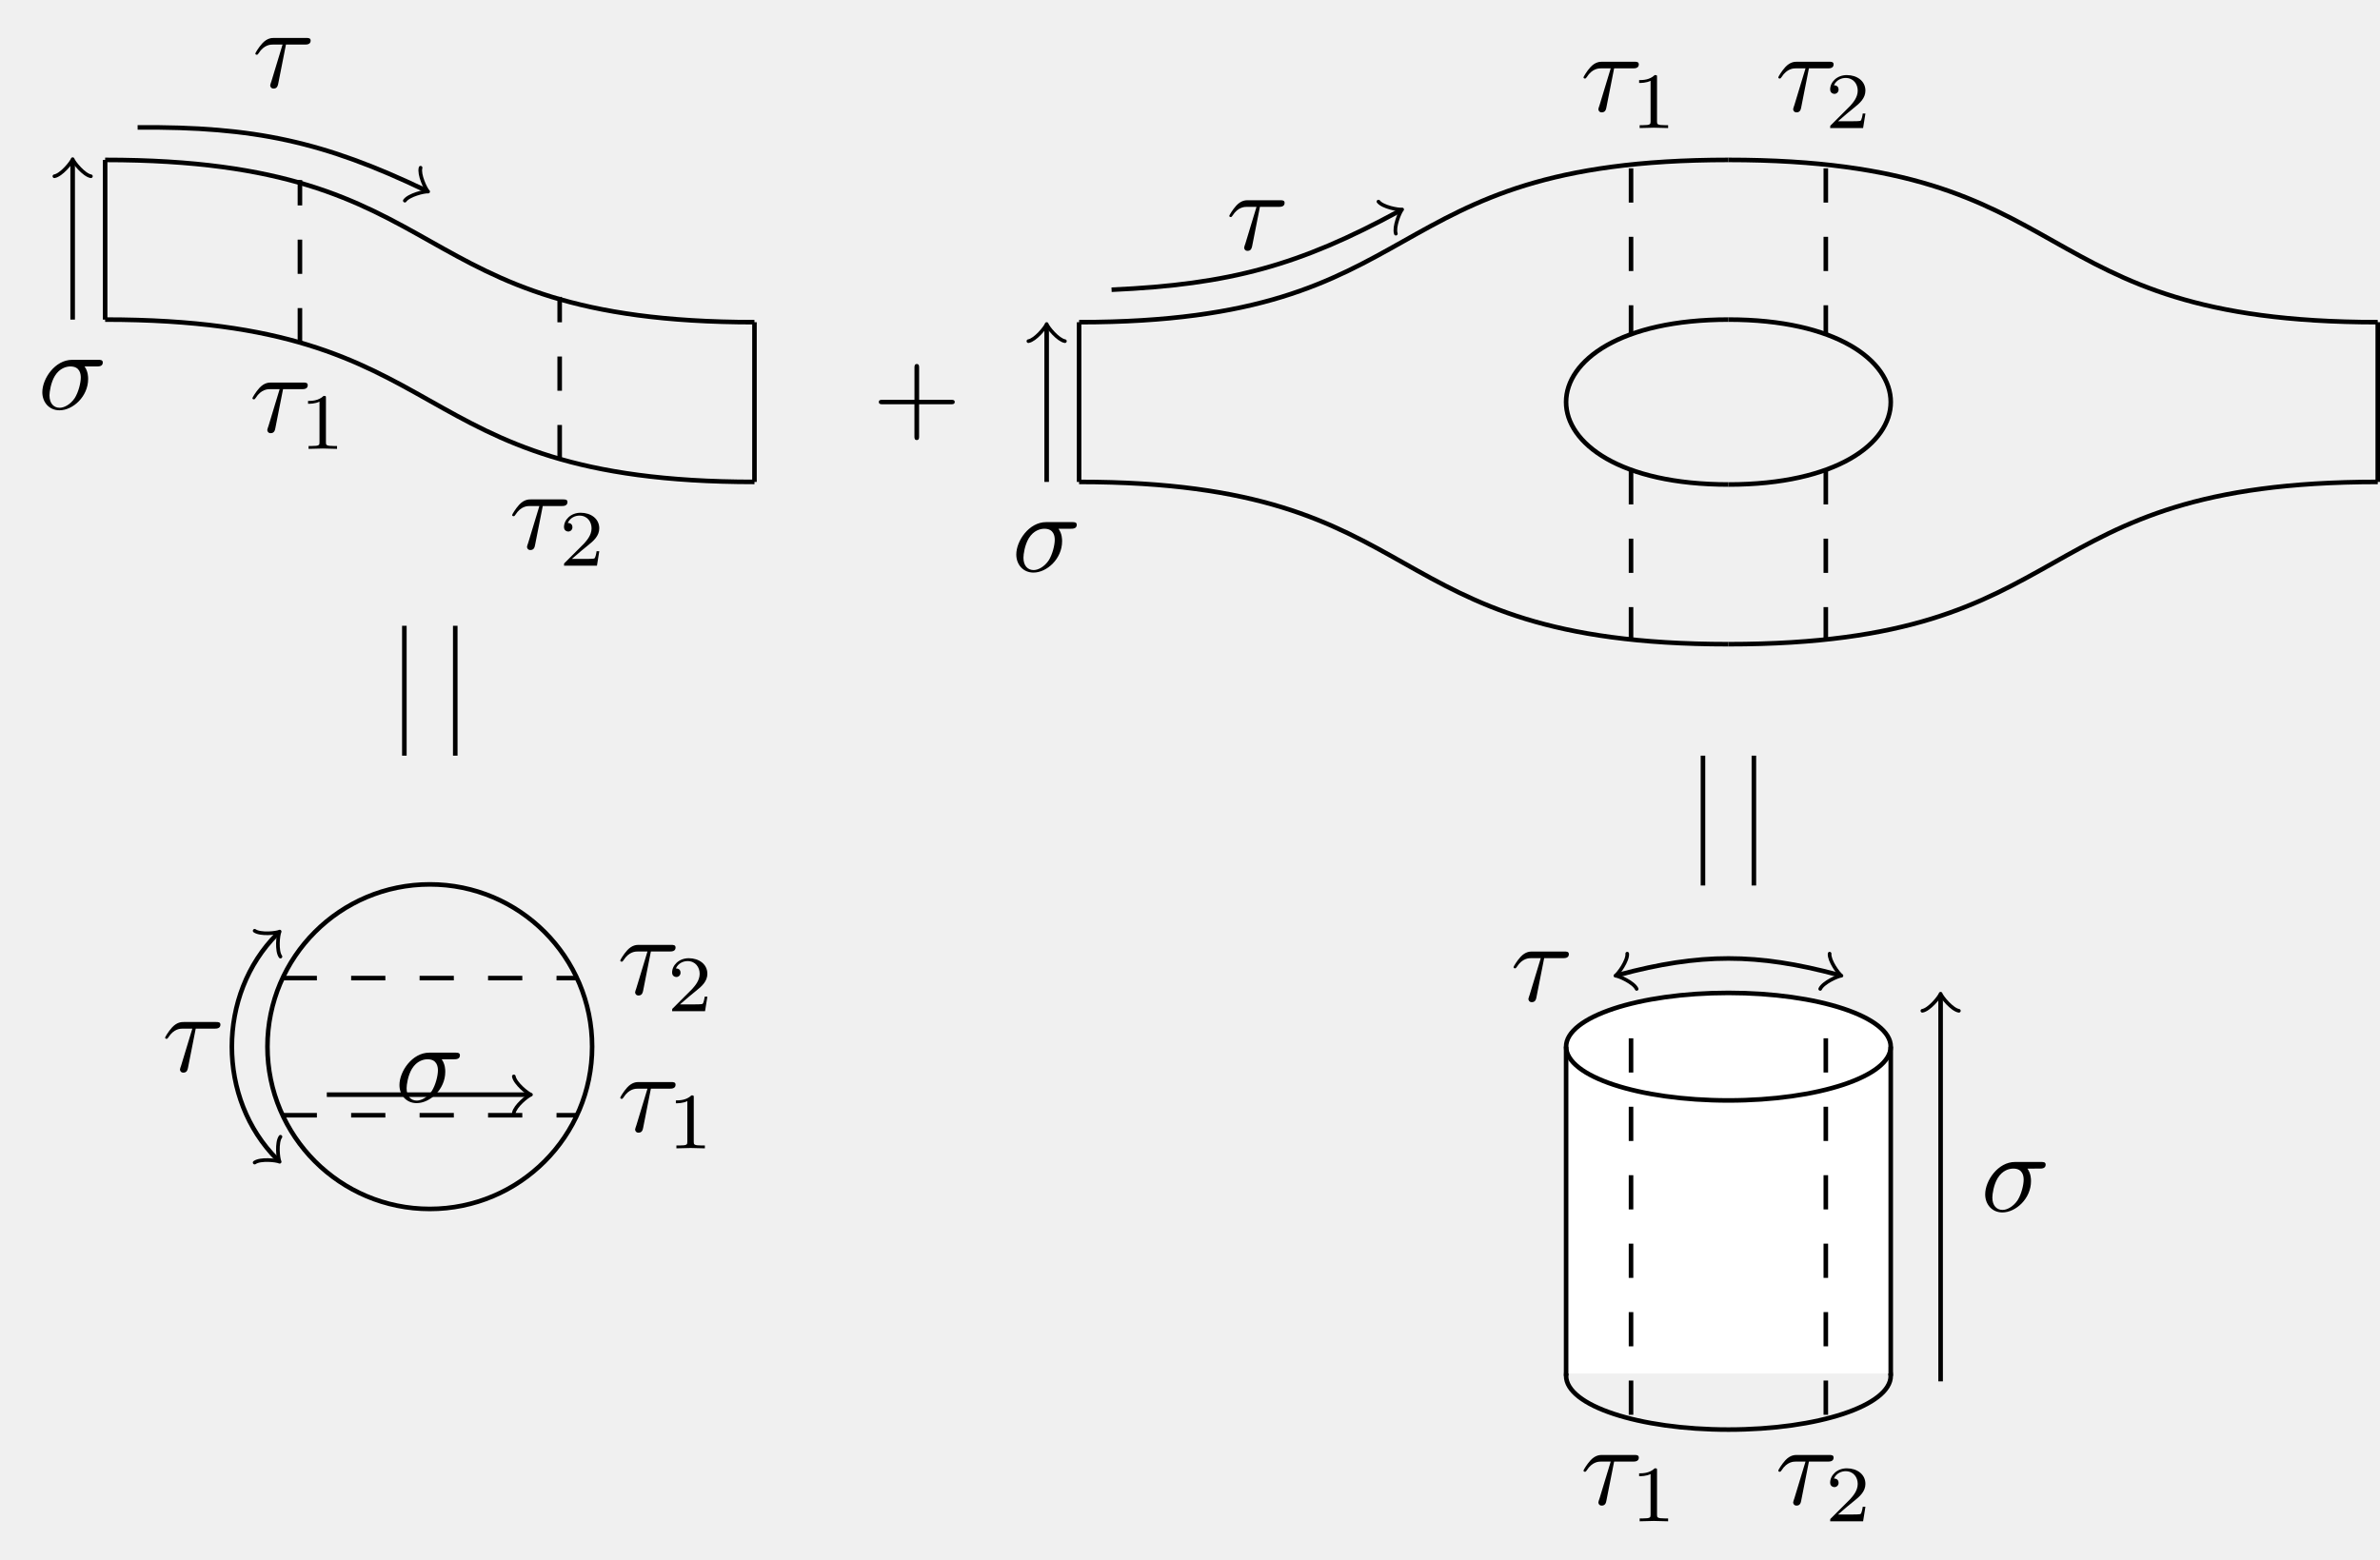
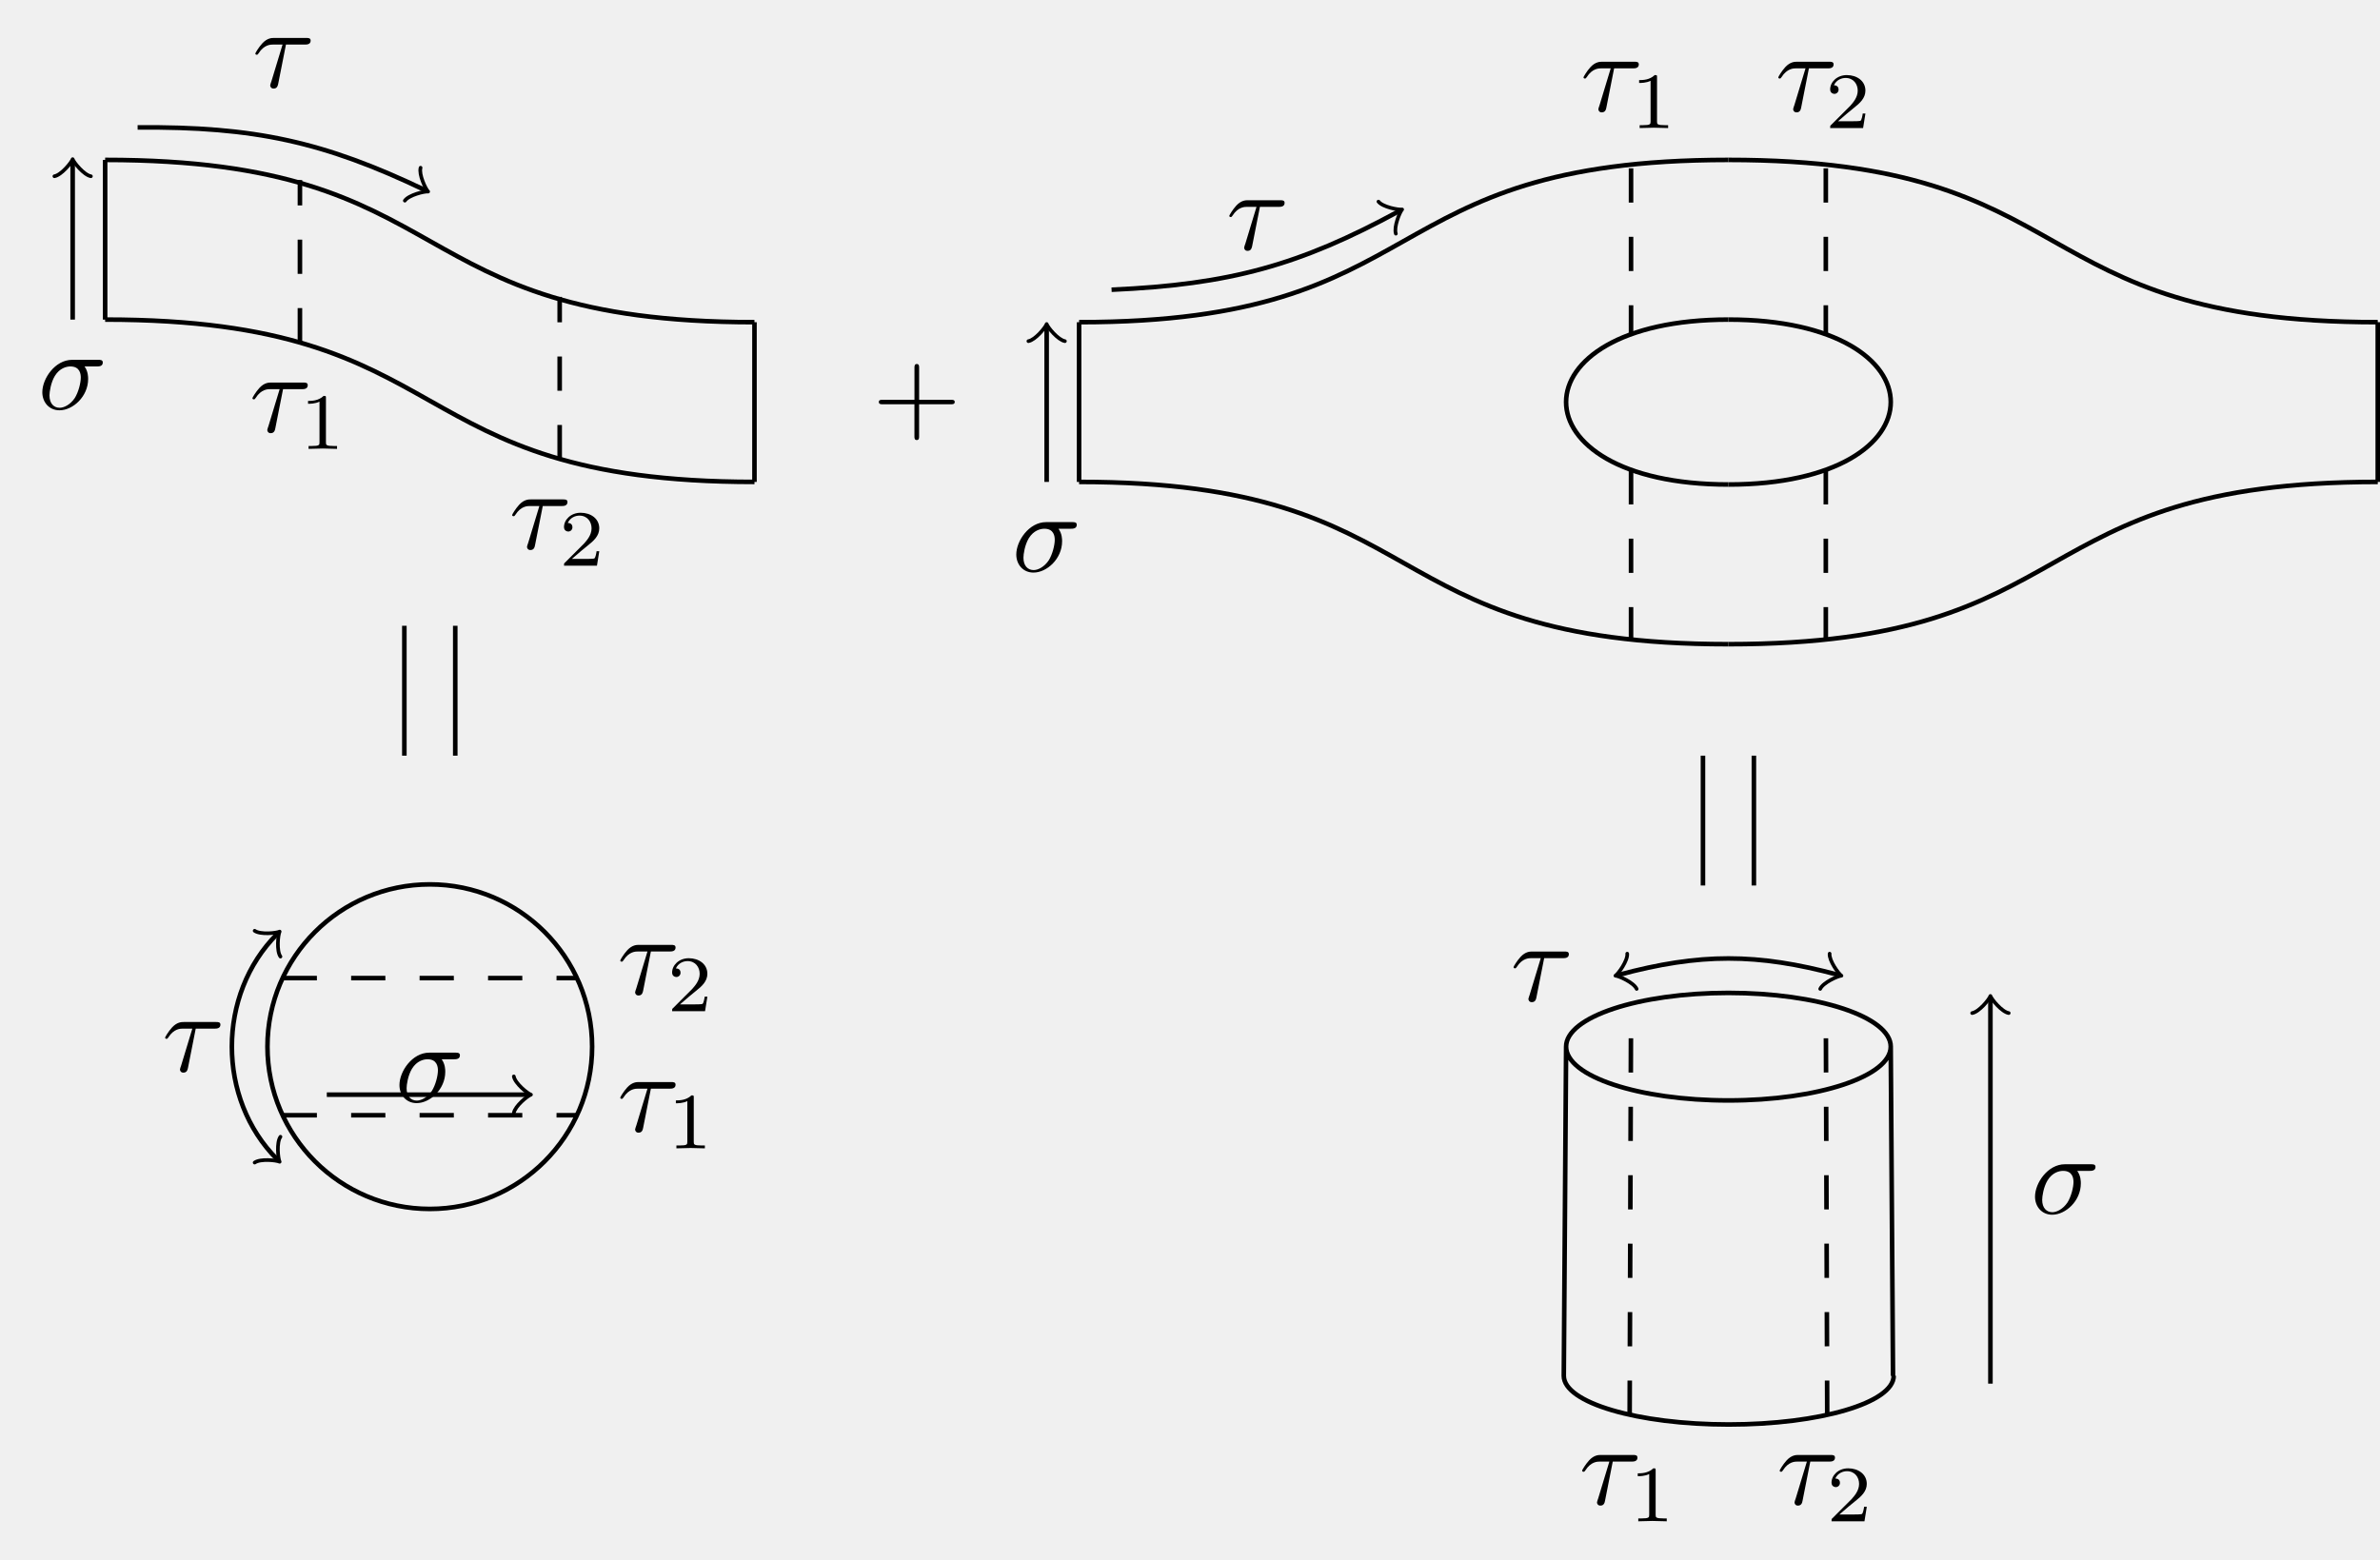
<svg xmlns="http://www.w3.org/2000/svg" xmlns:xlink="http://www.w3.org/1999/xlink" width="277.073" height="181.568" viewBox="0 0 207.805 136.176">
  <defs>
    <symbol overflow="visible" id="a">
      <path style="stroke:none" d="M2.938-3.719h1.671c.125 0 .485 0 .485-.344 0-.234-.203-.234-.407-.234h-2.78c-.204 0-.595 0-1.032.469-.328.36-.61.844-.61.89 0 .016 0 .11.126.11.078 0 .093-.047.156-.125.484-.766 1.062-.766 1.265-.766h.829L1.67-.516c-.046.11-.109.329-.109.36 0 .11.079.281.297.281.329 0 .375-.281.407-.438Zm0 0" />
    </symbol>
    <symbol overflow="visible" id="d">
      <path style="stroke:none" d="M5.156-3.719c.14 0 .5 0 .5-.344 0-.234-.218-.234-.39-.234H2.984c-1.5 0-2.609 1.64-2.609 2.828C.375-.594.969.11 1.875.11c1.172 0 2.5-1.203 2.5-2.734 0-.172 0-.656-.313-1.094ZM1.891-.109C1.39-.11 1-.47 1-1.188c0-.296.11-1.109.469-1.703.422-.687 1.015-.828 1.36-.828.827 0 .905.656.905.969 0 .469-.203 1.281-.53 1.797-.392.578-.938.844-1.313.844Zm0 0" />
    </symbol>
    <symbol overflow="visible" id="b">
      <path style="stroke:none" d="M2.328-4.438c0-.187 0-.187-.203-.187-.453.438-1.078.438-1.36.438v.25c.157 0 .626 0 1-.188v3.547c0 .234 0 .328-.687.328H.812V0c.125 0 .985-.031 1.235-.031.219 0 1.094.031 1.25.031v-.25H3.03c-.703 0-.703-.094-.703-.328Zm0 0" />
    </symbol>
    <symbol overflow="visible" id="c">
      <path style="stroke:none" d="M3.516-1.266H3.28c-.015.157-.094.563-.187.625-.047.047-.578.047-.688.047h-1.28c.734-.64.984-.844 1.39-1.172.516-.406 1-.843 1-1.5 0-.843-.734-1.359-1.624-1.359-.86 0-1.454.61-1.454 1.25 0 .344.297.39.376.39a.365.365 0 0 0 .359-.374c0-.125-.047-.375-.406-.375.218-.485.687-.641 1.015-.641.703 0 1.063.547 1.063 1.11 0 .609-.438 1.078-.656 1.328L.516-.266C.437-.203.437-.187.437 0h2.876Zm0 0" />
    </symbol>
    <symbol overflow="visible" id="e">
      <path style="stroke:none" d="M4.078-2.297H6.86c.141 0 .329 0 .329-.203 0-.188-.188-.188-.329-.188H4.08v-2.796c0-.141 0-.329-.204-.329-.203 0-.203.188-.203.329v2.796H.89c-.141 0-.329 0-.329.188 0 .203.188.203.329.203h2.78V.5c0 .14 0 .328.204.328.203 0 .203-.187.203-.328Zm0 0" />
    </symbol>
    <clipPath id="f">
      <path d="M201 22h6.805v26H201Zm0 0" />
    </clipPath>
    <clipPath id="g">
      <path d="M145 8h62.805v26H145Zm0 0" />
    </clipPath>
    <clipPath id="h">
      <path d="M145 36h62.805v26H145Zm0 0" />
    </clipPath>
  </defs>
  <path style="fill:none;stroke-width:.399;stroke-linecap:butt;stroke-linejoin:miter;stroke:#000;stroke-opacity:1;stroke-miterlimit:10" d="M0 6.973V-6.972 6.973Zm56.695-28.121v13.949M0 6.973c31.496 0 25.199-14.172 56.695-14.172m0-13.949C25.199-21.148 31.495-6.972 0-6.972" transform="matrix(1 0 0 -1 9.18 20.938)" />
  <path style="fill:none;stroke-width:.399;stroke-linecap:butt;stroke-linejoin:miter;stroke:#000;stroke-opacity:1;stroke-dasharray:2.989,2.989;stroke-miterlimit:10" d="M17.008-8.957V5.215m22.68-24.379v14.176" transform="matrix(1 0 0 -1 9.18 20.938)" />
  <use xlink:href="#a" x="21.776" y="37.705" style="fill:#000;fill-opacity:1" />
  <use xlink:href="#b" x="26.131" y="39.2" style="fill:#000;fill-opacity:1" />
  <use xlink:href="#a" x="44.453" y="47.91" style="fill:#000;fill-opacity:1" />
  <use xlink:href="#c" x="48.808" y="49.404" style="fill:#000;fill-opacity:1" />
  <path style="fill:none;stroke-width:.399;stroke-linecap:butt;stroke-linejoin:miter;stroke:#000;stroke-opacity:1;stroke-miterlimit:10" d="M-2.836-6.972V6.743" transform="matrix(1 0 0 -1 9.18 20.938)" />
  <path style="fill:none;stroke-width:.319;stroke-linecap:round;stroke-linejoin:round;stroke:#000;stroke-opacity:1;stroke-miterlimit:10" d="M-1.194 1.595C-1.096.998.002.1.298.001.002-.1-1.096-.995-1.194-1.592" transform="matrix(0 -1 -1 0 6.345 14.197)" />
  <use xlink:href="#d" x="3.32" y="35.721" style="fill:#000;fill-opacity:1" />
  <use xlink:href="#e" x="76.172" y="37.602" style="fill:#000;fill-opacity:1" />
  <path style="fill:none;stroke-width:.399;stroke-linecap:butt;stroke-linejoin:miter;stroke:#000;stroke-opacity:1;stroke-miterlimit:10" d="M2.836 9.81c10.226.085 16.28-1.263 25.097-5.474" transform="matrix(1 0 0 -1 9.18 20.938)" />
  <path style="fill:none;stroke-width:.319;stroke-linecap:round;stroke-linejoin:round;stroke:#000;stroke-opacity:1;stroke-miterlimit:10" d="M-1.194 1.594C-1.094.996 0 .099.299-.001 0-.1-1.096-.996-1.196-1.593" transform="matrix(.90233 .43091 .43091 -.90233 37.113 16.601)" />
  <use xlink:href="#a" x="22.03" y="7.61" style="fill:#000;fill-opacity:1" />
  <path style="fill:none;stroke-width:.399;stroke-linecap:butt;stroke-linejoin:miter;stroke:#000;stroke-opacity:1;stroke-miterlimit:10" d="M85.039-7.199v-13.949 13.949Zm0 0c31.496 0 25.199 14.172 56.695 14.172m0-13.945c-18.898 0-18.898-14.402 0-14.402m0-13.946c-31.496 0-25.2 14.172-56.695 14.172m0 0v13.949" transform="matrix(1 0 0 -1 9.18 20.938)" />
  <g clip-path="url(#f)">
    <path style="fill:none;stroke-width:.399;stroke-linecap:butt;stroke-linejoin:miter;stroke:#000;stroke-opacity:1;stroke-miterlimit:10" d="M198.43-21.148v13.949" transform="matrix(1 0 0 -1 9.18 20.938)" />
  </g>
  <path style="fill:none;stroke-width:.399;stroke-linecap:butt;stroke-linejoin:miter;stroke:#000;stroke-opacity:1;stroke-miterlimit:10" d="M141.734-21.375c18.898 0 18.898 14.403 0 14.403" transform="matrix(1 0 0 -1 9.18 20.938)" />
  <g clip-path="url(#g)">
    <path style="fill:none;stroke-width:.399;stroke-linecap:butt;stroke-linejoin:miter;stroke:#000;stroke-opacity:1;stroke-miterlimit:10" d="M141.734 6.973c31.496 0 25.2-14.172 56.695-14.172" transform="matrix(1 0 0 -1 9.18 20.938)" />
  </g>
  <g clip-path="url(#h)">
    <path style="fill:none;stroke-width:.399;stroke-linecap:butt;stroke-linejoin:miter;stroke:#000;stroke-opacity:1;stroke-miterlimit:10" d="M198.43-21.148c-31.497 0-25.2-14.172-56.696-14.172" transform="matrix(1 0 0 -1 9.18 20.938)" />
  </g>
  <path style="fill:none;stroke-width:.399;stroke-linecap:butt;stroke-linejoin:miter;stroke:#000;stroke-opacity:1;stroke-miterlimit:10" d="M82.207-21.148V-7.66" transform="matrix(1 0 0 -1 9.18 20.938)" />
  <path style="fill:none;stroke-width:.319;stroke-linecap:round;stroke-linejoin:round;stroke:#000;stroke-opacity:1;stroke-miterlimit:10" d="M-1.197 1.593C-1.096.995-.002.1.299-.001c-.3-.098-1.395-.996-1.496-1.594" transform="matrix(0 -1 -1 0 91.386 28.596)" />
  <use xlink:href="#d" x="88.36" y="49.894" style="fill:#000;fill-opacity:1" />
  <path style="fill:none;stroke-width:.399;stroke-linecap:butt;stroke-linejoin:miter;stroke:#000;stroke-opacity:1;stroke-dasharray:2.989,2.989;stroke-miterlimit:10" d="M133.23 6.235V-8.222m0-11.903v-15.023m17.008 41.383V-8.222m0-11.903v-15.023" transform="matrix(1 0 0 -1 9.18 20.938)" />
  <use xlink:href="#a" x="137.996" y="9.688" style="fill:#000;fill-opacity:1" />
  <use xlink:href="#b" x="142.352" y="11.182" style="fill:#000;fill-opacity:1" />
  <use xlink:href="#a" x="155.004" y="9.688" style="fill:#000;fill-opacity:1" />
  <use xlink:href="#c" x="159.36" y="11.182" style="fill:#000;fill-opacity:1" />
  <path style="fill:none;stroke-width:.399;stroke-linecap:butt;stroke-linejoin:miter;stroke:#000;stroke-opacity:1;stroke-miterlimit:10" d="M87.875-4.363c10.34.453 16.418 2.14 25.11 6.867" transform="matrix(1 0 0 -1 9.18 20.938)" />
  <path style="fill:none;stroke-width:.319;stroke-linecap:round;stroke-linejoin:round;stroke:#000;stroke-opacity:1;stroke-miterlimit:10" d="M-1.194 1.593C-1.096.997 0 .099.296 0c-.298-.1-1.39-.996-1.492-1.594" transform="scale(.99993 -.99993) rotate(28.522 97.354 231.12)" />
  <use xlink:href="#a" x="107.069" y="21.783" style="fill:#000;fill-opacity:1" />
-   <path style="fill:none;stroke-width:.399;stroke-linecap:butt;stroke-linejoin:miter;stroke:#000;stroke-opacity:1;stroke-miterlimit:10" d="M155.906-99.214c0 2.593-6.344 4.695-14.172 4.695s-14.172-2.102-14.172-4.695c0-2.594 6.344-4.696 14.172-4.696s14.172 2.102 14.172 4.696Zm0 0" transform="matrix(1 0 0 -1 9.18 20.938)" />
-   <path style="stroke:none;fill-rule:nonzero;fill:#fff;fill-opacity:1" d="M136.742 119.953h28.344V91.605h-28.344Zm0 0" />
-   <path style="fill-rule:nonzero;fill:#fff;fill-opacity:1;stroke-width:.399;stroke-linecap:butt;stroke-linejoin:miter;stroke:#000;stroke-opacity:1;stroke-miterlimit:10" d="M155.906-70.468c0 2.594-6.344 4.695-14.172 4.695s-14.172-2.102-14.172-4.695c0-2.594 6.344-4.696 14.172-4.696s14.172 2.102 14.172 4.696Zm0 0" transform="matrix(1 0 0 -1 9.18 20.938)" />
-   <path style="fill:none;stroke-width:.399;stroke-linecap:butt;stroke-linejoin:miter;stroke:#000;stroke-opacity:1;stroke-miterlimit:10" d="M127.562-99.214v28.746m28.344-28.746v28.746m-4.594 6.273c-7.105 1.906-12.05 1.906-19.156 0" transform="matrix(1 0 0 -1 9.18 20.938)" />
+   <path style="fill:none;stroke-width:.399;stroke-linecap:butt;stroke-linejoin:miter;stroke:#000;stroke-opacity:1;stroke-miterlimit:10" d="M155.906-70.468c0 2.594-6.344 4.695-14.172 4.695s-14.172-2.102-14.172-4.695c0-2.594 6.344-4.696 14.172-4.696s14.172 2.102 14.172 4.696ZM127.36-99.214l.202 28.746m28.543-28.746-.2 28.746M127.36-99.214c0-2.348 6.45-4.25 14.402-4.25 7.954 0 14.403 1.902 14.403 4.25m-4.853 35.019c-7.105 1.906-12.05 1.906-19.156 0" transform="matrix(1 0 0 -1 9.18 20.938)" />
  <path style="fill:none;stroke-width:.319;stroke-linecap:round;stroke-linejoin:round;stroke:#000;stroke-opacity:1;stroke-miterlimit:10" d="M-1.196 1.592C-1.096.996 0 .101.3 0 .003-.1-1.095-.997-1.194-1.593" transform="matrix(.96591 .25879 .25879 -.96591 160.493 85.132)" />
  <path style="fill:none;stroke-width:.319;stroke-linecap:round;stroke-linejoin:round;stroke:#000;stroke-opacity:1;stroke-miterlimit:10" d="M-1.195 1.595C-1.097.998.002.1.299 0 0-.1-1.097-.996-1.196-1.592" transform="matrix(-.96591 .25879 .25879 .96591 141.335 85.132)" />
  <use xlink:href="#a" x="131.888" y="87.395" style="fill:#000;fill-opacity:1" />
-   <path style="fill:none;stroke-width:.399;stroke-linecap:butt;stroke-linejoin:miter;stroke:#000;stroke-opacity:1;stroke-miterlimit:10" d="M160.261-99.699v33.559" transform="matrix(1 0 0 -1 9.18 20.938)" />
-   <path style="fill:none;stroke-width:.319;stroke-linecap:round;stroke-linejoin:round;stroke:#000;stroke-opacity:1;stroke-miterlimit:10" d="M-1.194 1.592C-1.096.995.002.1.298 0 .002-.1-1.096-.998-1.194-1.595" transform="matrix(0 -1 -1 0 169.44 87.08)" />
-   <use xlink:href="#d" x="172.958" y="105.773" style="fill:#000;fill-opacity:1" />
-   <path style="fill:none;stroke-width:.399;stroke-linecap:butt;stroke-linejoin:miter;stroke:#000;stroke-opacity:1;stroke-dasharray:2.989,2.989;stroke-miterlimit:10" d="M133.23-102.617v35.551m17.008-35.55v35.55" transform="matrix(1 0 0 -1 9.18 20.938)" />
-   <use xlink:href="#a" x="137.996" y="131.361" style="fill:#000;fill-opacity:1" />
-   <use xlink:href="#b" x="142.352" y="132.856" style="fill:#000;fill-opacity:1" />
-   <use xlink:href="#a" x="155.004" y="131.361" style="fill:#000;fill-opacity:1" />
-   <use xlink:href="#c" x="159.36" y="132.856" style="fill:#000;fill-opacity:1" />
+   <path style="fill:none;stroke-width:.399;stroke-linecap:butt;stroke-linejoin:miter;stroke:#000;stroke-opacity:1;stroke-miterlimit:10" d="M164.61-99.898v33.559" transform="matrix(1 0 0 -1 9.18 20.938)" />
+   <path style="fill:none;stroke-width:.319;stroke-linecap:round;stroke-linejoin:round;stroke:#000;stroke-opacity:1;stroke-miterlimit:10" d="M-1.194 1.596C-1.096.998.002.1.3.002c-.297-.102-1.395-1-1.493-1.598" transform="matrix(0 -1 -1 0 173.791 87.279)" />
+   <use xlink:href="#d" x="177.309" y="105.973" style="fill:#000;fill-opacity:1" />
+   <path style="fill:none;stroke-width:.399;stroke-linecap:butt;stroke-linejoin:miter;stroke:#000;stroke-opacity:1;stroke-dasharray:2.989,2.989;stroke-miterlimit:10" d="m133.11-102.617.12 35.551m17.13-35.55-.122 35.55" transform="matrix(1 0 0 -1 9.18 20.938)" />
+   <use xlink:href="#a" x="137.877" y="131.361" style="fill:#000;fill-opacity:1" />
+   <use xlink:href="#b" x="142.232" y="132.856" style="fill:#000;fill-opacity:1" />
+   <use xlink:href="#a" x="155.124" y="131.361" style="fill:#000;fill-opacity:1" />
+   <use xlink:href="#c" x="159.479" y="132.856" style="fill:#000;fill-opacity:1" />
  <path style="fill:none;stroke-width:.399;stroke-linecap:butt;stroke-linejoin:miter;stroke:#000;stroke-opacity:1;stroke-miterlimit:10" d="M143.957-45.054v-11.34m-4.446 11.34v-11.34M42.52-70.468c0 7.828-6.345 14.172-14.173 14.172S14.172-62.64 14.172-70.468 20.519-84.64 28.347-84.64 42.52-78.296 42.52-70.468Zm0 0" transform="matrix(1 0 0 -1 9.18 20.938)" />
  <path style="fill:none;stroke-width:.399;stroke-linecap:butt;stroke-linejoin:miter;stroke:#000;stroke-opacity:1;stroke-dasharray:2.989,2.989;stroke-miterlimit:10" d="M15.5-64.48h25.69M15.5-76.457h25.69" transform="matrix(1 0 0 -1 9.18 20.938)" />
  <use xlink:href="#a" x="53.892" y="86.813" style="fill:#000;fill-opacity:1" />
  <use xlink:href="#c" x="58.247" y="88.308" style="fill:#000;fill-opacity:1" />
  <use xlink:href="#a" x="53.892" y="98.793" style="fill:#000;fill-opacity:1" />
  <use xlink:href="#b" x="58.247" y="100.287" style="fill:#000;fill-opacity:1" />
  <path style="fill:none;stroke-width:.399;stroke-linecap:butt;stroke-linejoin:miter;stroke:#000;stroke-opacity:1;stroke-miterlimit:10" d="M19.355-74.66H36.88" transform="matrix(1 0 0 -1 9.18 20.938)" />
  <path style="fill:none;stroke-width:.319;stroke-linecap:round;stroke-linejoin:round;stroke:#000;stroke-opacity:1;stroke-miterlimit:10" d="M-1.197 1.596C-1.095.998-.002.099.3.002 0-.1-1.095-.998-1.197-1.596" transform="matrix(1 0 0 -1 46.06 95.6)" />
  <use xlink:href="#d" x="34.502" y="96.226" style="fill:#000;fill-opacity:1" />
  <path style="fill:none;stroke-width:.399;stroke-linecap:butt;stroke-linejoin:miter;stroke:#000;stroke-opacity:1;stroke-miterlimit:10" d="M30.57-45.054v11.34m-4.445-11.34v11.34M15.023-80.308c-5.277 5.281-5.277 14.398 0 19.68" transform="matrix(1 0 0 -1 9.18 20.938)" />
  <path style="fill:none;stroke-width:.319;stroke-linecap:round;stroke-linejoin:round;stroke:#000;stroke-opacity:1;stroke-miterlimit:10" d="M-1.194 1.595C-1.097.995-.001.098.3 0 0-.101-1.095-.996-1.194-1.593" transform="scale(1 -1) rotate(-45 -110.113 -79.841)" />
  <path style="fill:none;stroke-width:.319;stroke-linecap:round;stroke-linejoin:round;stroke:#000;stroke-opacity:1;stroke-miterlimit:10" d="M-1.194 1.593C-1.094.996 0 .102.301 0 0-.097-1.097-.995-1.194-1.594" transform="scale(1 -1) rotate(45 110.564 -11.566)" />
  <use xlink:href="#a" x="14.152" y="93.55" style="fill:#000;fill-opacity:1" />
</svg>
